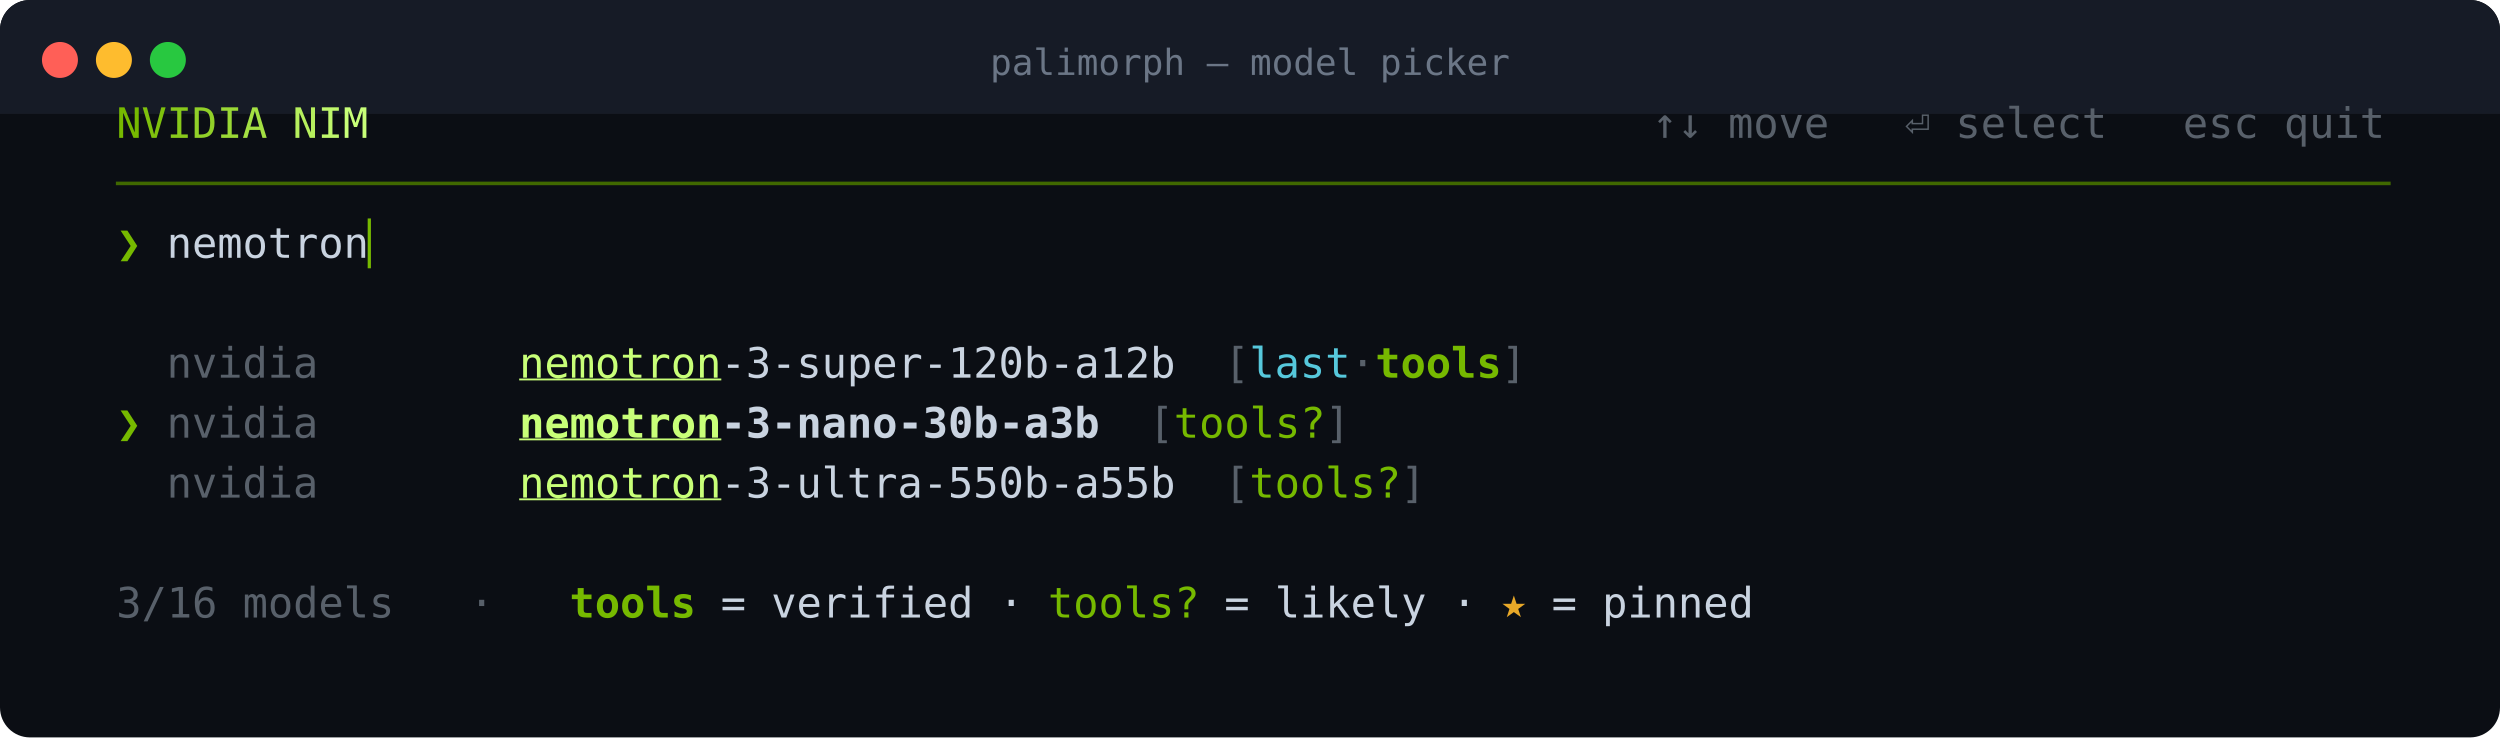
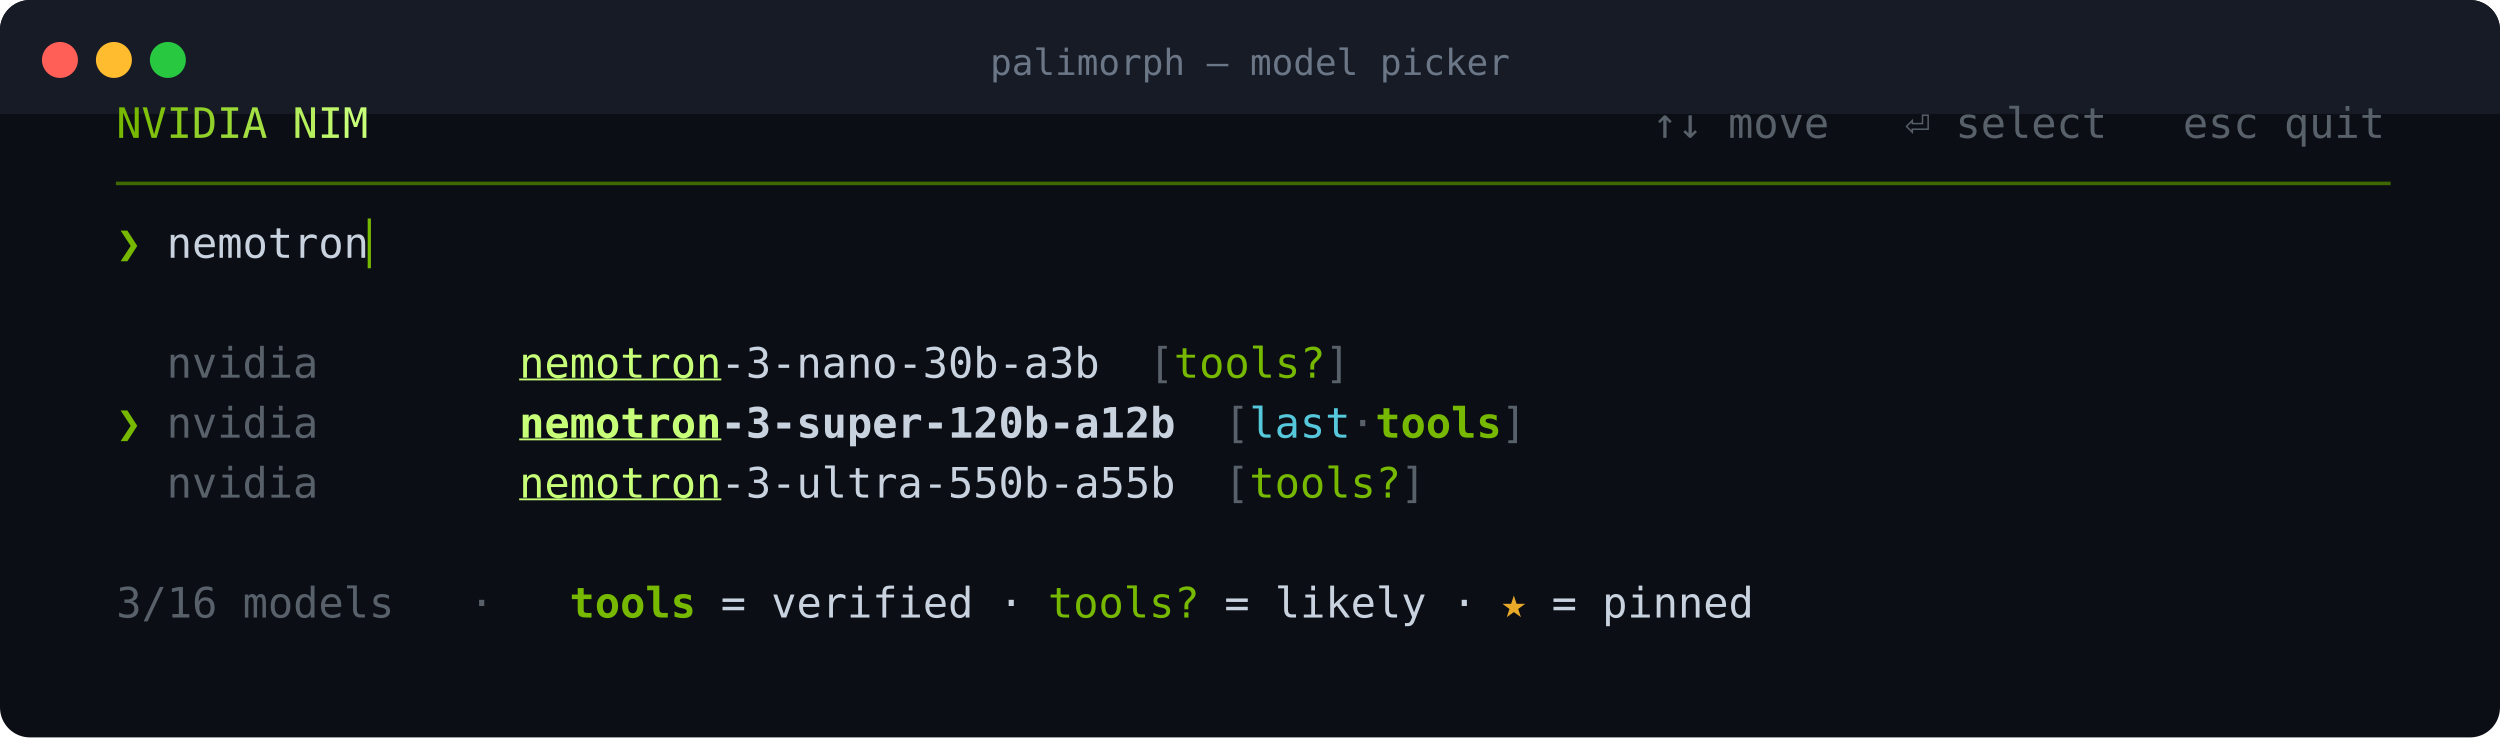
<svg xmlns="http://www.w3.org/2000/svg" width="834" height="246" viewBox="0 0 834 246" font-family="ui-monospace, 'SF Mono', SFMono-Regular, Menlo, Consolas, 'DejaVu Sans Mono', monospace" font-size="14">
  <rect width="834" height="246" rx="10" fill="#0b0e14" />
  <path d="M0 10a10 10 0 0 1 10-10h814a10 10 0 0 1 10 10v28H0z" fill="#161b26" />
  <circle cx="20" cy="20" r="6" fill="#ff5f57" />
  <circle cx="38" cy="20" r="6" fill="#febc2e" />
  <circle cx="56" cy="20" r="6" fill="#28c840" />
  <text x="417" y="25" fill="#6b7686" font-size="12" text-anchor="middle">palimorph — model picker</text>
  <text x="38.8" y="46" fill="rgb(118,185,0)" textLength="8.40" lengthAdjust="spacing" xml:space="preserve">N</text>
  <text x="47.2" y="46" fill="rgb(127,193,13)" textLength="8.40" lengthAdjust="spacing" xml:space="preserve">V</text>
  <text x="55.6" y="46" fill="rgb(136,201,27)" textLength="8.40" lengthAdjust="spacing" xml:space="preserve">I</text>
  <text x="64.0" y="46" fill="rgb(145,208,40)" textLength="8.40" lengthAdjust="spacing" xml:space="preserve">D</text>
  <text x="72.4" y="46" fill="rgb(154,216,53)" textLength="8.40" lengthAdjust="spacing" xml:space="preserve">I</text>
  <text x="80.8" y="46" fill="rgb(164,224,67)" textLength="8.40" lengthAdjust="spacing" xml:space="preserve">A</text>
  <text x="97.6" y="46" fill="rgb(182,239,93)" textLength="8.40" lengthAdjust="spacing" xml:space="preserve">N</text>
  <text x="106.0" y="46" fill="rgb(191,247,107)" textLength="8.40" lengthAdjust="spacing" xml:space="preserve">I</text>
  <text x="114.4" y="46" fill="rgb(200,255,120)" textLength="8.40" lengthAdjust="spacing" xml:space="preserve">M</text>
  <text x="551.2" y="46" fill="rgb(88,96,106)" textLength="243.60" lengthAdjust="spacing" xml:space="preserve">↑↓ move   ⏎ select   esc quit</text>
  <text x="38.8" y="66" fill="rgb(64,104,0)" textLength="756.00" lengthAdjust="spacing" xml:space="preserve">──────────────────────────────────────────────────────────────────────────────────────────</text>
  <text x="38.8" y="86" fill="rgb(118,185,0)" textLength="8.40" lengthAdjust="spacing" xml:space="preserve">❯</text>
  <text x="47.2" y="86" fill="#c9d3e0" textLength="75.60" lengthAdjust="spacing" xml:space="preserve"> nemotron</text>
  <text x="122.8" y="86" fill="rgb(118,185,0)" textLength="8.40" lengthAdjust="spacing" xml:space="preserve">▏</text>
  <text x="55.6" y="126" fill="rgb(88,96,106)" textLength="100.80" lengthAdjust="spacing" xml:space="preserve">nvidia      </text>
  <text x="173.2" y="126" fill="rgb(200,255,120)" text-decoration="underline" textLength="67.20" lengthAdjust="spacing" xml:space="preserve">nemotron</text>
-   <text x="240.4" y="126" fill="#c9d3e0" textLength="168.00" lengthAdjust="spacing" xml:space="preserve">-3-super-120b-a12b  </text>
-   <text x="408.4" y="126" fill="rgb(88,96,106)" textLength="8.40" lengthAdjust="spacing" xml:space="preserve">[</text>
-   <text x="416.8" y="126" fill="rgb(86,200,220)" textLength="33.60" lengthAdjust="spacing" xml:space="preserve">last</text>
-   <text x="450.4" y="126" fill="rgb(88,96,106)" textLength="8.40" lengthAdjust="spacing" xml:space="preserve">·</text>
-   <text x="458.8" y="126" fill="rgb(118,185,0)" font-weight="700" textLength="42.00" lengthAdjust="spacing" xml:space="preserve">tools</text>
-   <text x="500.8" y="126" fill="rgb(88,96,106)" textLength="8.40" lengthAdjust="spacing" xml:space="preserve">]</text>
+   <text x="240.4" y="126" fill="#c9d3e0" textLength="142.80" lengthAdjust="spacing" xml:space="preserve">-3-nano-30b-a3b  </text>
+   <text x="383.2" y="126" fill="rgb(88,96,106)" textLength="8.40" lengthAdjust="spacing" xml:space="preserve">[</text>
+   <text x="391.6" y="126" fill="rgb(118,185,0)" textLength="50.40" lengthAdjust="spacing" xml:space="preserve">tools?</text>
+   <text x="442.0" y="126" fill="rgb(88,96,106)" textLength="8.40" lengthAdjust="spacing" xml:space="preserve">]</text>
  <text x="38.8" y="146" fill="rgb(118,185,0)" textLength="8.40" lengthAdjust="spacing" xml:space="preserve">❯</text>
  <text x="55.6" y="146" fill="rgb(88,96,106)" textLength="100.80" lengthAdjust="spacing" xml:space="preserve">nvidia      </text>
  <text x="173.2" y="146" fill="rgb(200,255,120)" font-weight="700" text-decoration="underline" textLength="67.20" lengthAdjust="spacing" xml:space="preserve">nemotron</text>
-   <text x="240.4" y="146" fill="#c9d3e0" font-weight="700" textLength="126.00" lengthAdjust="spacing" xml:space="preserve">-3-nano-30b-a3b</text>
-   <text x="383.2" y="146" fill="rgb(88,96,106)" textLength="8.40" lengthAdjust="spacing" xml:space="preserve">[</text>
-   <text x="391.6" y="146" fill="rgb(118,185,0)" textLength="50.40" lengthAdjust="spacing" xml:space="preserve">tools?</text>
-   <text x="442.0" y="146" fill="rgb(88,96,106)" textLength="8.40" lengthAdjust="spacing" xml:space="preserve">]</text>
+   <text x="240.4" y="146" fill="#c9d3e0" font-weight="700" textLength="151.20" lengthAdjust="spacing" xml:space="preserve">-3-super-120b-a12b</text>
+   <text x="408.4" y="146" fill="rgb(88,96,106)" textLength="8.40" lengthAdjust="spacing" xml:space="preserve">[</text>
+   <text x="416.8" y="146" fill="rgb(86,200,220)" textLength="33.60" lengthAdjust="spacing" xml:space="preserve">last</text>
+   <text x="450.4" y="146" fill="rgb(88,96,106)" textLength="8.40" lengthAdjust="spacing" xml:space="preserve">·</text>
+   <text x="458.8" y="146" fill="rgb(118,185,0)" font-weight="700" textLength="42.00" lengthAdjust="spacing" xml:space="preserve">tools</text>
+   <text x="500.8" y="146" fill="rgb(88,96,106)" textLength="8.40" lengthAdjust="spacing" xml:space="preserve">]</text>
  <text x="55.6" y="166" fill="rgb(88,96,106)" textLength="100.80" lengthAdjust="spacing" xml:space="preserve">nvidia      </text>
  <text x="173.2" y="166" fill="rgb(200,255,120)" text-decoration="underline" textLength="67.20" lengthAdjust="spacing" xml:space="preserve">nemotron</text>
  <text x="240.4" y="166" fill="#c9d3e0" textLength="168.00" lengthAdjust="spacing" xml:space="preserve">-3-ultra-550b-a55b  </text>
  <text x="408.4" y="166" fill="rgb(88,96,106)" textLength="8.40" lengthAdjust="spacing" xml:space="preserve">[</text>
  <text x="416.8" y="166" fill="rgb(118,185,0)" textLength="50.40" lengthAdjust="spacing" xml:space="preserve">tools?</text>
  <text x="467.2" y="166" fill="rgb(88,96,106)" textLength="8.40" lengthAdjust="spacing" xml:space="preserve">]</text>
  <text x="38.8" y="206" fill="rgb(88,96,106)" textLength="92.40" lengthAdjust="spacing" xml:space="preserve">3/16 models</text>
  <text x="131.2" y="206" fill="rgb(88,96,106)" textLength="58.80" lengthAdjust="spacing" xml:space="preserve">   ·   </text>
  <text x="190.0" y="206" fill="rgb(118,185,0)" font-weight="700" textLength="42.00" lengthAdjust="spacing" xml:space="preserve">tools</text>
  <text x="232.0" y="206" fill="#c9d3e0" textLength="117.60" lengthAdjust="spacing" xml:space="preserve"> = verified · </text>
  <text x="349.6" y="206" fill="rgb(118,185,0)" textLength="50.40" lengthAdjust="spacing" xml:space="preserve">tools?</text>
  <text x="400.0" y="206" fill="#c9d3e0" textLength="100.80" lengthAdjust="spacing" xml:space="preserve"> = likely · </text>
  <text x="500.8" y="206" fill="rgb(232,168,40)" textLength="8.40" lengthAdjust="spacing" xml:space="preserve">★</text>
  <text x="509.2" y="206" fill="#c9d3e0" textLength="75.60" lengthAdjust="spacing" xml:space="preserve"> = pinned</text>
</svg>
